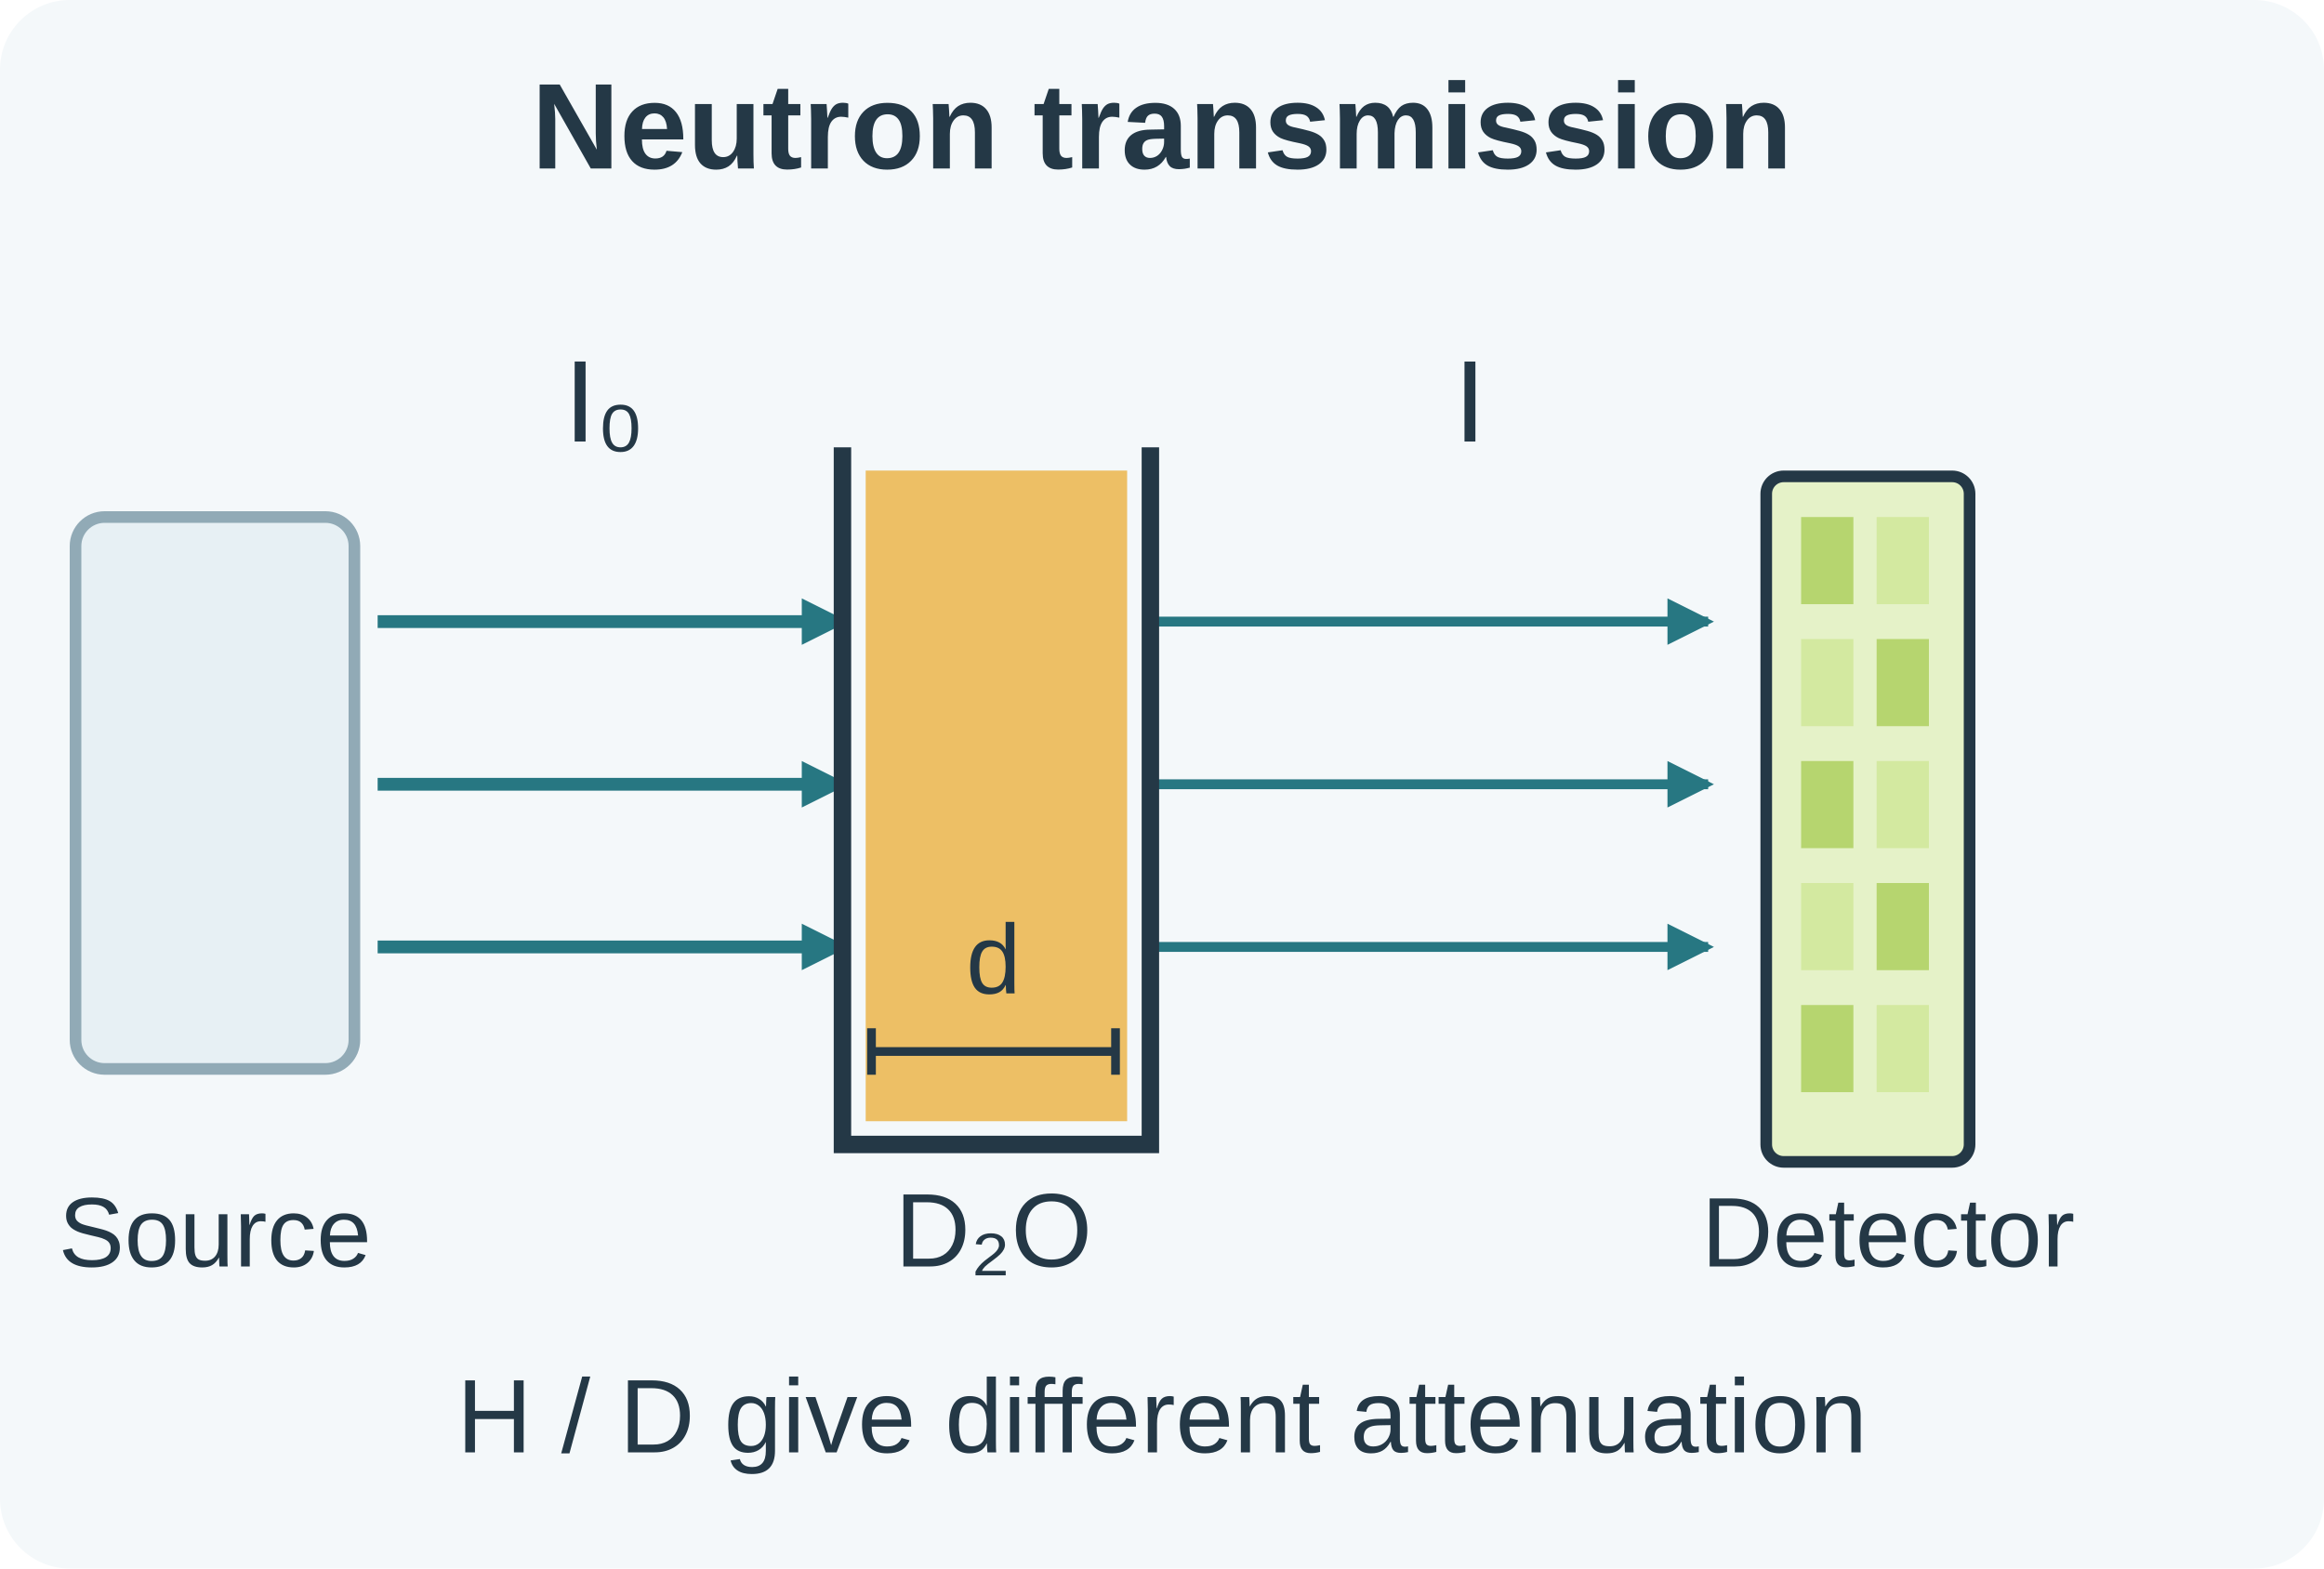
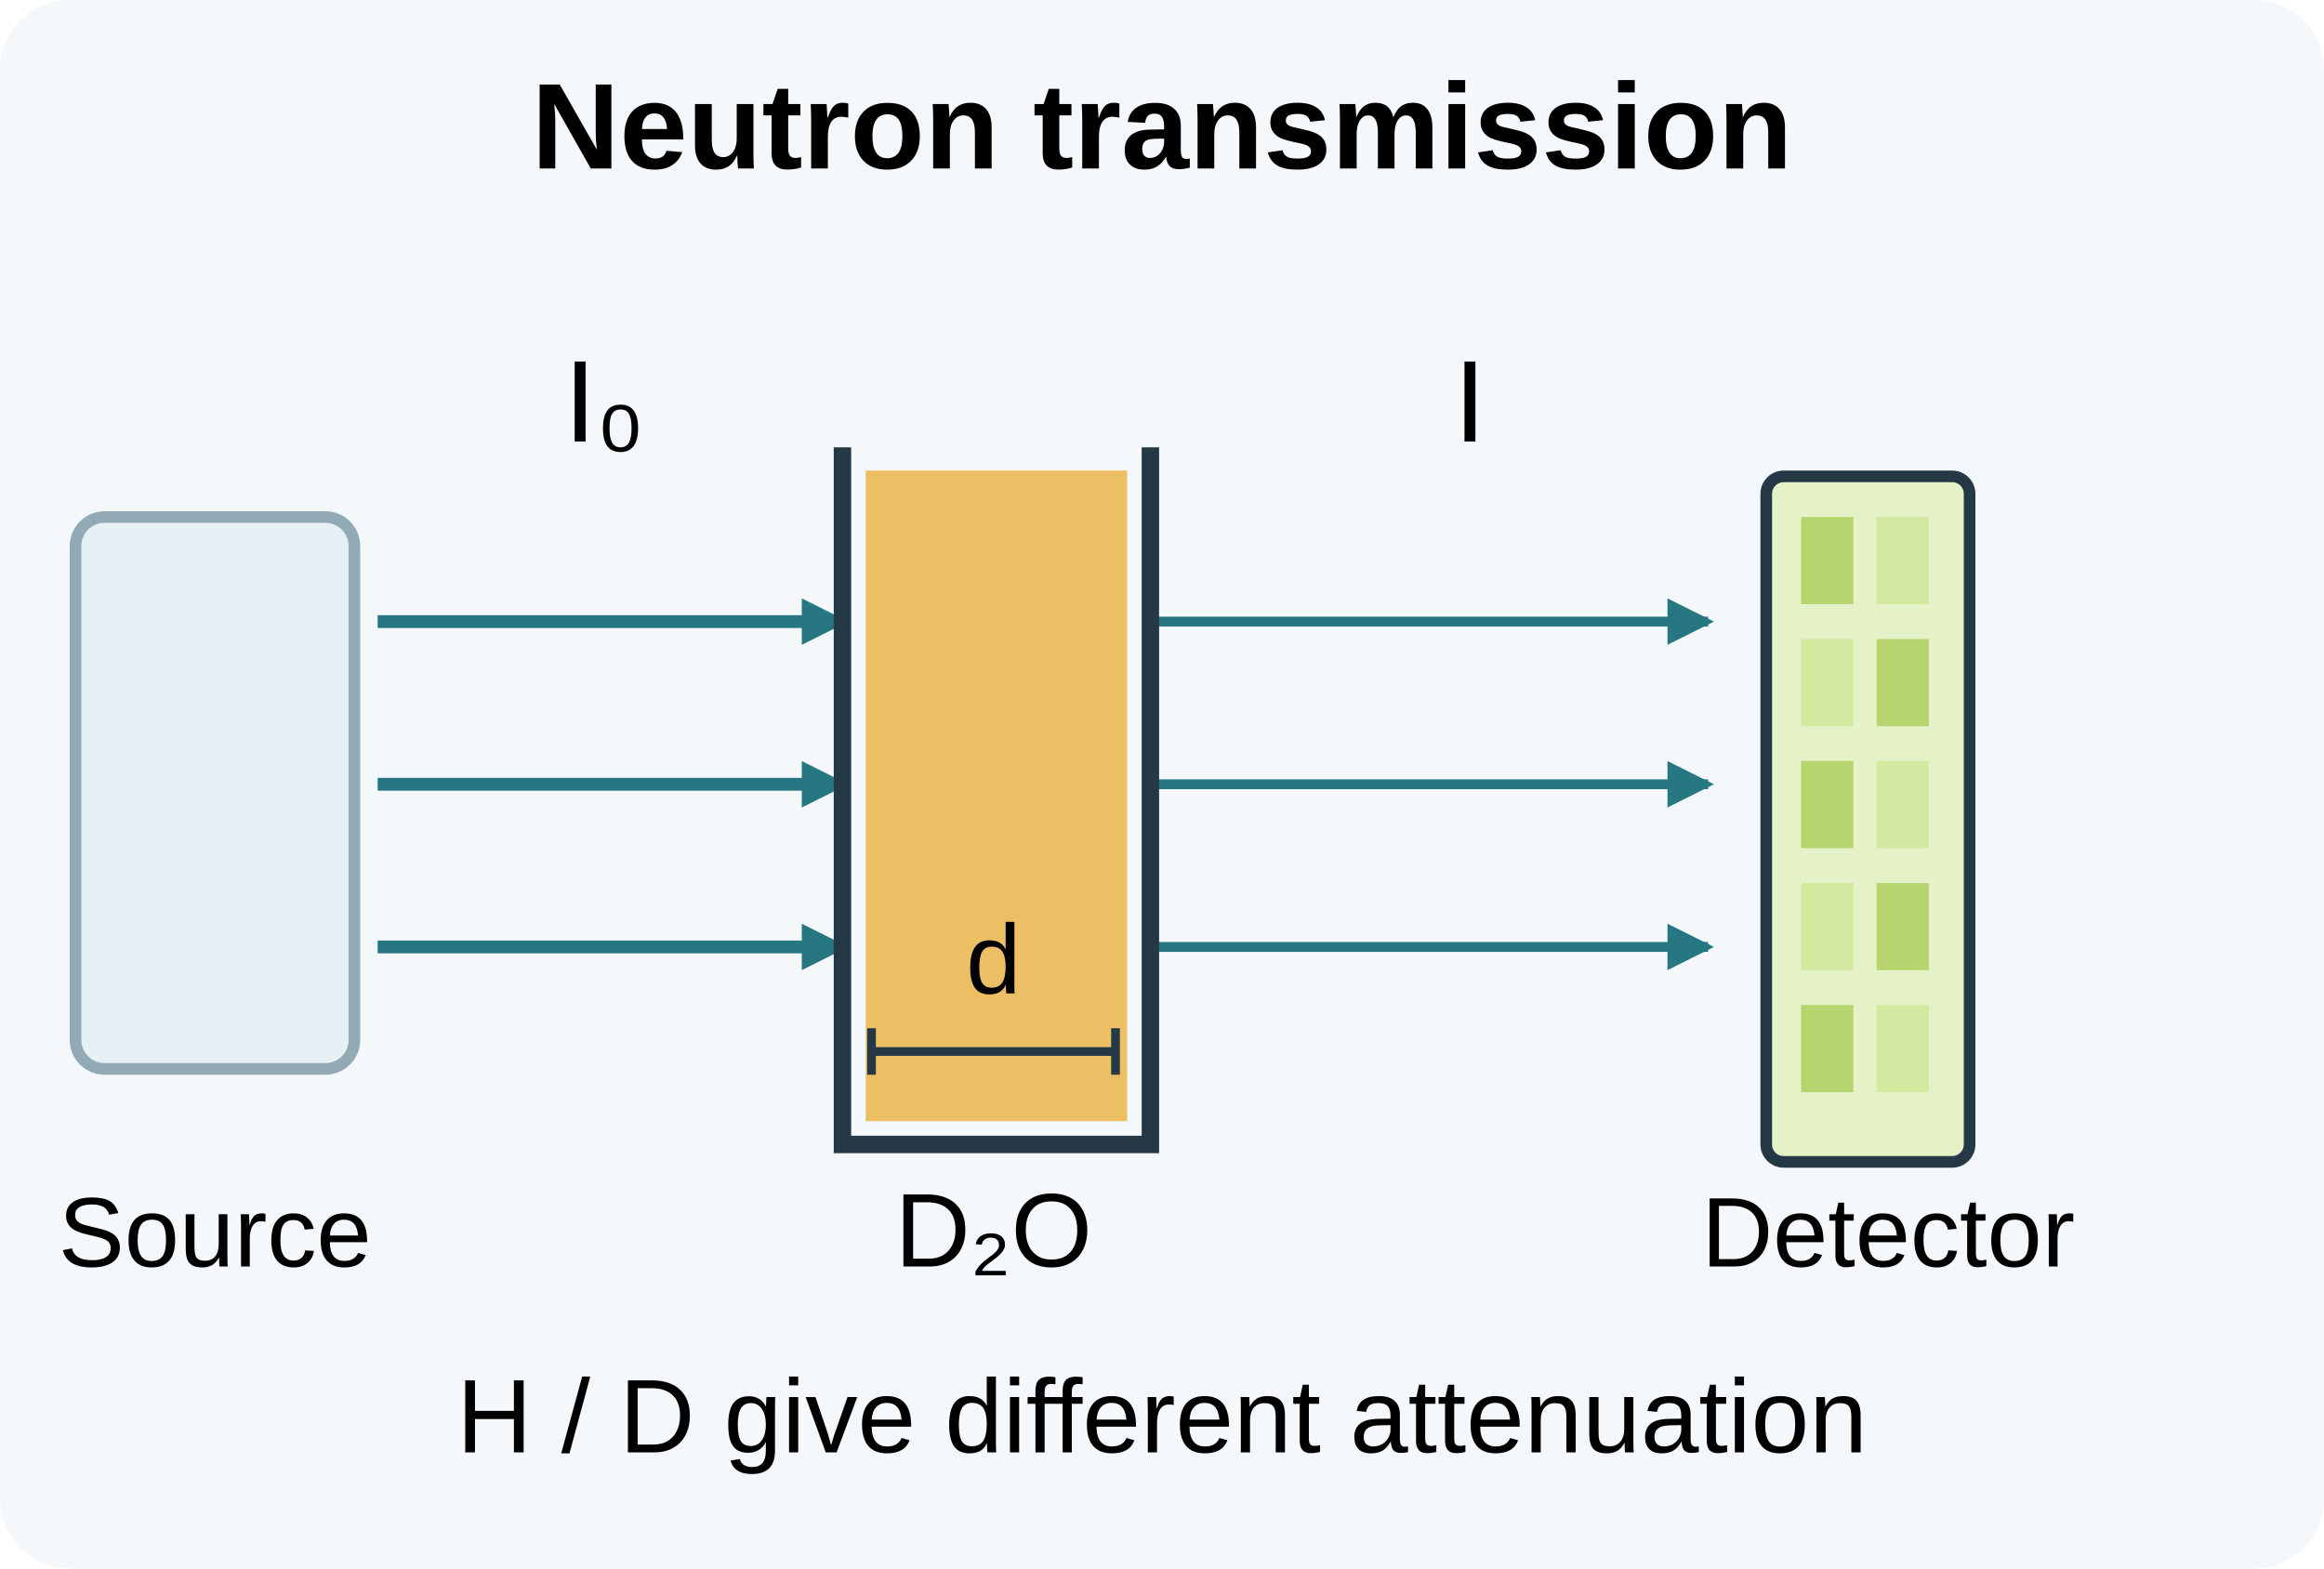
<svg xmlns="http://www.w3.org/2000/svg" width="400" height="270" viewBox="0 0 400 270" role="img" aria-labelledby="wcnr-step2-title wcnr-step2-desc">
  <defs>
    <marker id="wcnr-step2-arrow" markerWidth="8" markerHeight="8" refX="7" refY="4" orient="auto" markerUnits="userSpaceOnUse">
      <path d="M0 0L8 4L0 8Z" fill="#277782" />
    </marker>
  </defs>
  <rect width="400" height="270" rx="12" fill="#f4f8fa" />
  <g font-family="Arial, Helvetica, sans-serif" fill="#243846">
-     <text x="200" y="29" font-size="21" font-weight="600" text-anchor="middle" fill="#243846">Neutron transmission</text>
+     <text x="200" y="29" font-size="21" font-weight="600" text-anchor="middle" fill="#000">Neutron transmission</text>
    <rect x="13" y="89" width="48" height="95" rx="5" fill="#e7f0f4" stroke="#91aab6" stroke-width="2" />
    <path d="M65 107L145 107" fill="none" stroke="#277782" stroke-width="2.2" marker-end="url(#wcnr-step2-arrow)" />
    <path d="M198 107H294" stroke="#277782" stroke-width="1.7" marker-end="url(#wcnr-step2-arrow)" />
    <path d="M65 135L145 135" fill="none" stroke="#277782" stroke-width="2.2" marker-end="url(#wcnr-step2-arrow)" />
    <path d="M198 135H294" stroke="#277782" stroke-width="1.7" marker-end="url(#wcnr-step2-arrow)" />
    <path d="M65 163L145 163" fill="none" stroke="#277782" stroke-width="2.2" marker-end="url(#wcnr-step2-arrow)" />
    <path d="M198 163H294" stroke="#277782" stroke-width="1.7" marker-end="url(#wcnr-step2-arrow)" />
    <rect x="149" y="81" width="45" height="112" fill="#edbf65" />
    <path d="M145 77V197H198V77" fill="none" stroke="#243846" stroke-width="3" />
    <rect x="304" y="82" width="35" height="118" rx="3" fill="#e5f2c8" stroke="#243846" stroke-width="2" />
    <rect x="310" y="89" width="9" height="15" fill="#b6d56f" />
    <rect x="323" y="89" width="9" height="15" fill="#d3e9a0" />
    <rect x="310" y="110" width="9" height="15" fill="#d3e9a0" />
    <rect x="323" y="110" width="9" height="15" fill="#b6d56f" />
    <rect x="310" y="131" width="9" height="15" fill="#b6d56f" />
    <rect x="323" y="131" width="9" height="15" fill="#d3e9a0" />
    <rect x="310" y="152" width="9" height="15" fill="#d3e9a0" />
    <rect x="323" y="152" width="9" height="15" fill="#b6d56f" />
    <rect x="310" y="173" width="9" height="15" fill="#b6d56f" />
    <rect x="323" y="173" width="9" height="15" fill="#d3e9a0" />
-     <text x="104" y="76" font-size="20" font-weight="400" text-anchor="middle" fill="#243846">I₀</text>
-     <text x="253" y="76" font-size="20" font-weight="400" text-anchor="middle" fill="#243846">I</text>
-     <text x="37" y="218" font-size="17" font-weight="400" text-anchor="middle" fill="#243846">Source</text>
-     <text x="171" y="218" font-size="18" font-weight="400" text-anchor="middle" fill="#243846">D₂O</text>
-     <text x="325" y="218" font-size="17" font-weight="400" text-anchor="middle" fill="#243846">Detector</text>
+     <text x="104" y="76" font-size="20" font-weight="400" text-anchor="middle" fill="#000">I₀</text>
+     <text x="253" y="76" font-size="20" font-weight="400" text-anchor="middle" fill="#000">I</text>
+     <text x="37" y="218" font-size="17" font-weight="400" text-anchor="middle" fill="#000">Source</text>
+     <text x="171" y="218" font-size="18" font-weight="400" text-anchor="middle" fill="#000">D₂O</text>
+     <text x="325" y="218" font-size="17" font-weight="400" text-anchor="middle" fill="#000">Detector</text>
    <path d="M150 181H192M150 177V185M192 177V185" fill="none" stroke="#243846" stroke-width="1.5" />
-     <text x="171" y="171" font-size="17" font-weight="400" text-anchor="middle" fill="#243846">d</text>
-     <text x="200" y="250" font-size="18" font-weight="400" text-anchor="middle" fill="#243846">H / D give different attenuation</text>
+     <text x="171" y="171" font-size="17" font-weight="400" text-anchor="middle" fill="#000">d</text>
+     <text x="200" y="250" font-size="18" font-weight="400" text-anchor="middle" fill="#000">H / D give different attenuation</text>
  </g>
</svg>
